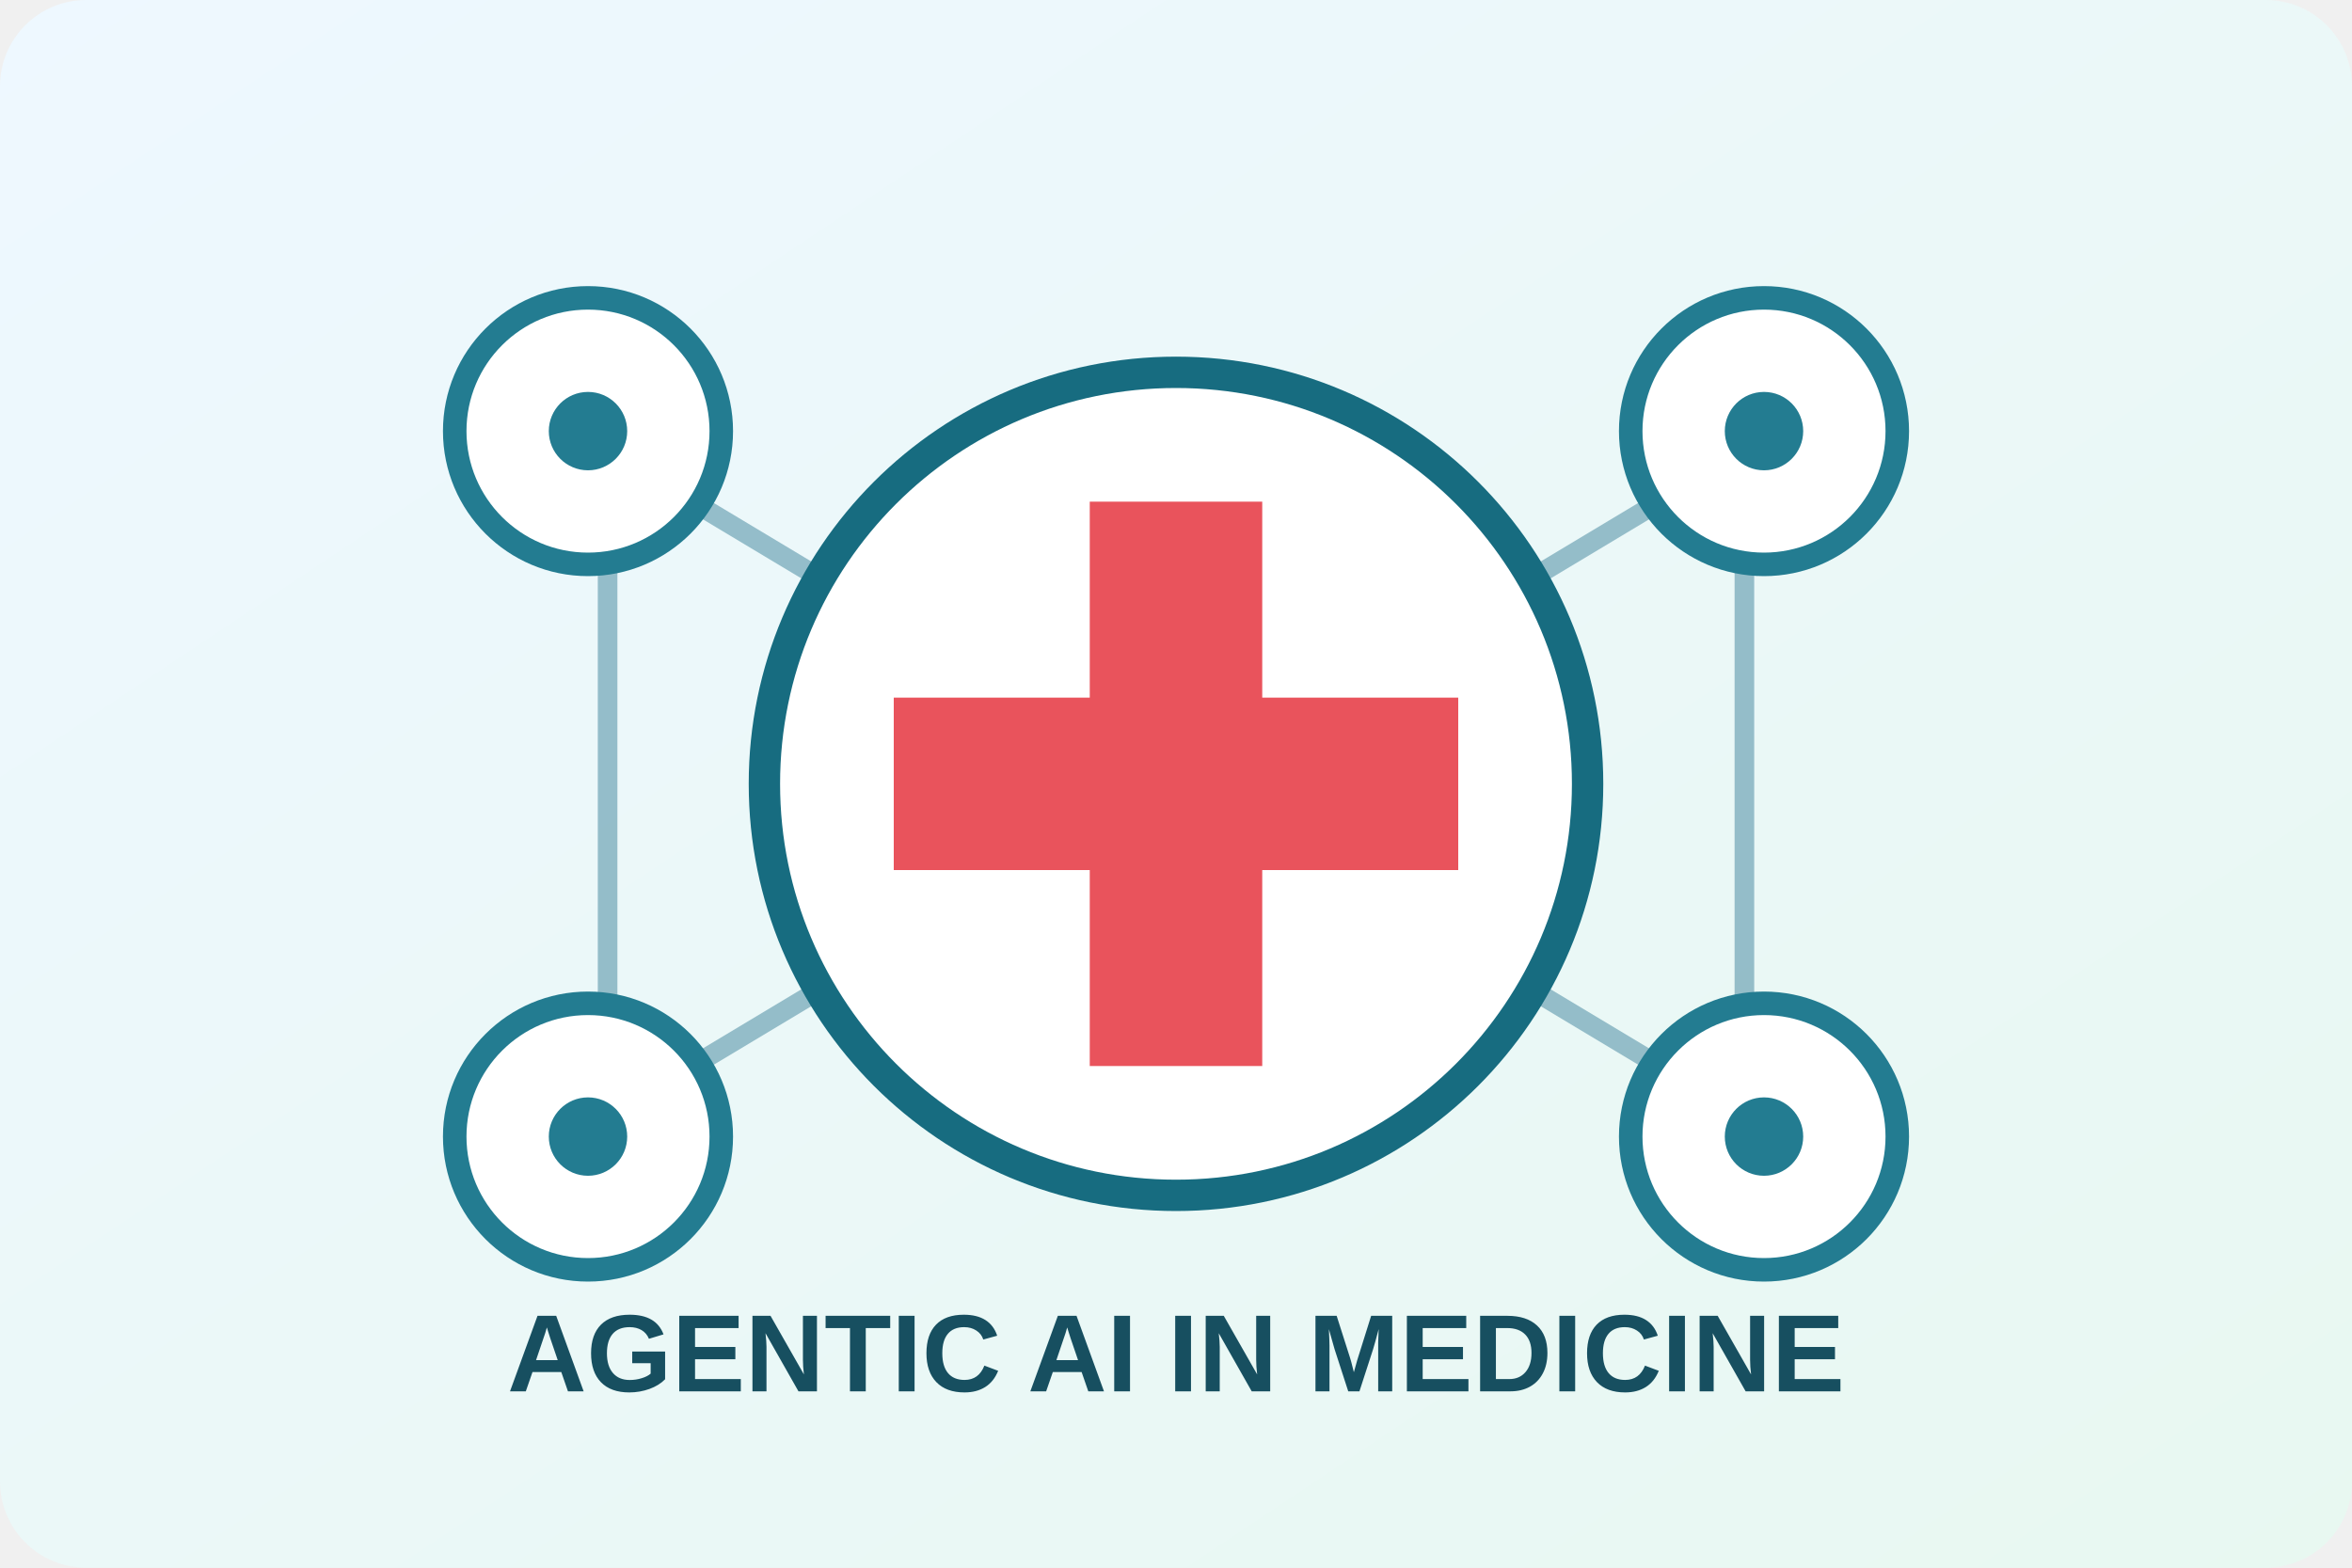
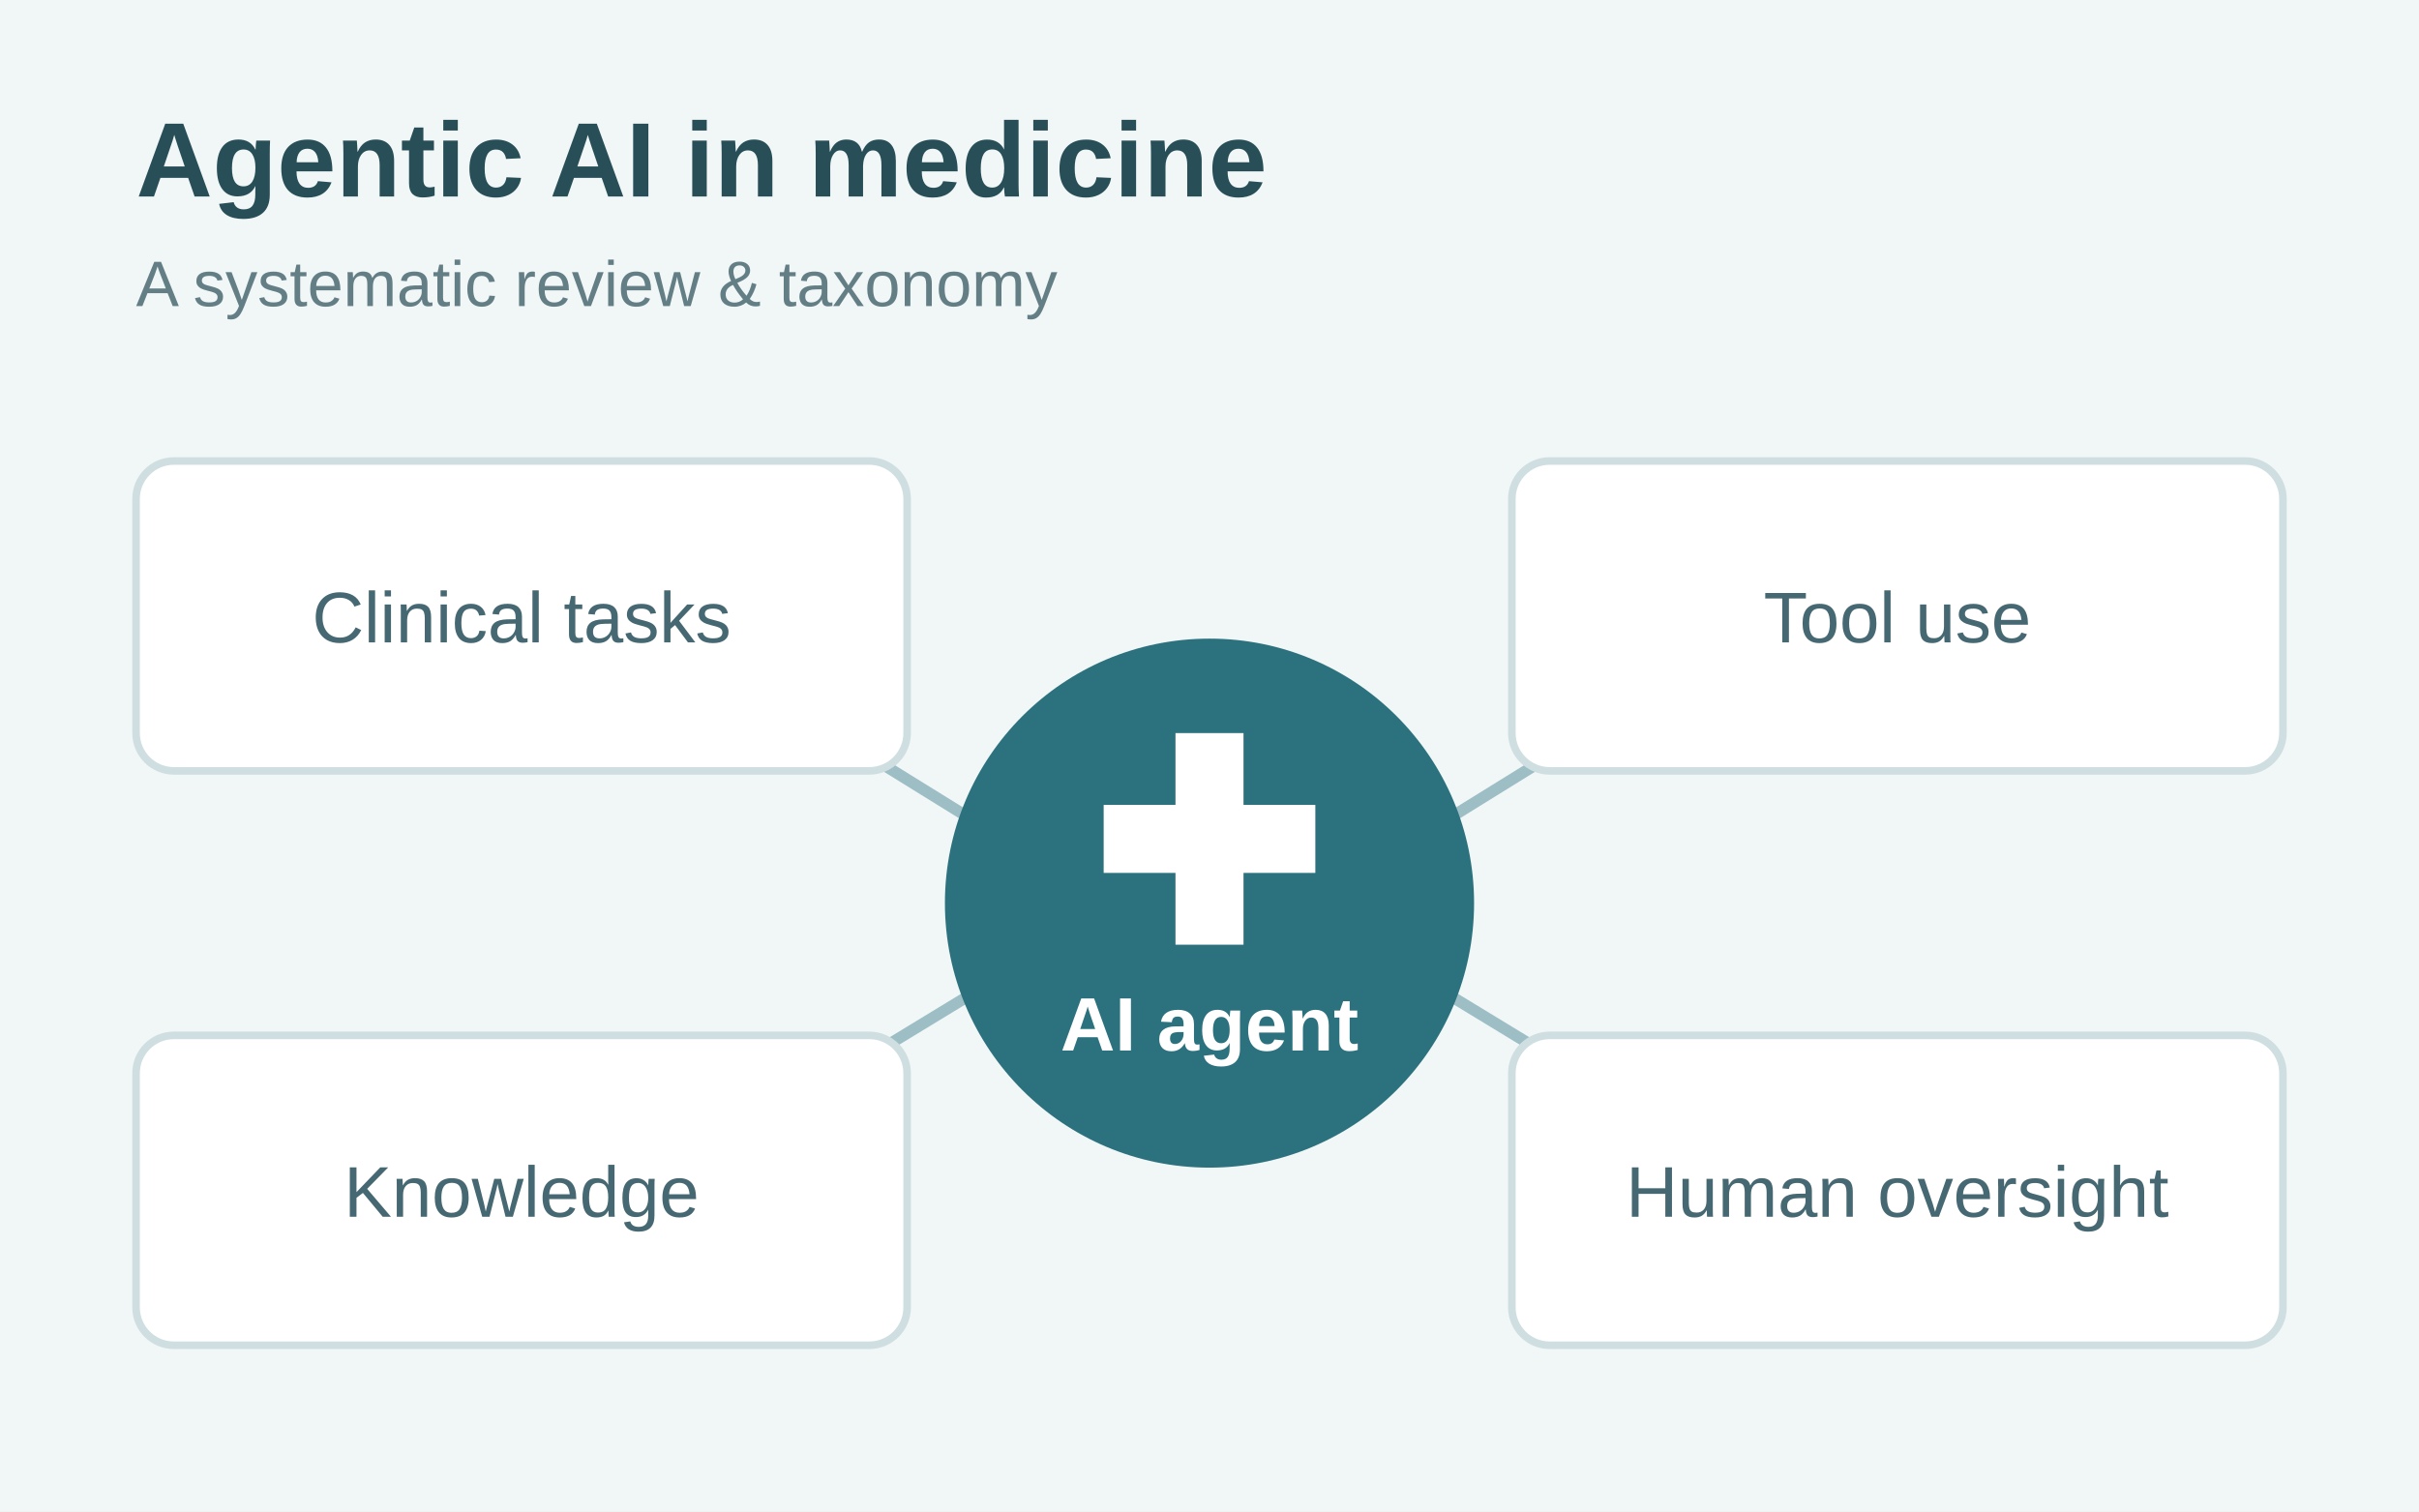
- <svg xmlns="http://www.w3.org/2000/svg" viewBox="0 0 600 400" role="img" aria-labelledby="title desc">
-   <defs>
-     <linearGradient id="bg" x1="0" y1="0" x2="1" y2="1">
-       <stop offset="0" stop-color="#eef8ff" />
-       <stop offset="1" stop-color="#e8f8f1" />
-     </linearGradient>
-   </defs>
-   <rect width="600" height="400" rx="22" fill="url(#bg)" />
-   <g stroke="#77a9b9" stroke-width="5" opacity=".75">
-     <path d="M155 115 255 175M155 285l100-60M445 115l-100 60M445 285l-100-60" />
-     <path d="M155 115v170M445 115v170" />
+ <svg xmlns="http://www.w3.org/2000/svg" viewBox="0 0 640 400" role="img" aria-labelledby="title desc">
+   <rect width="640" height="400" fill="#f1f6f6" />
+   <g font-family="Arial, sans-serif">
+     <text x="36" y="52" font-size="28" font-weight="700" fill="#284f58">Agentic AI in medicine</text>
+     <text x="36" y="81" font-size="17" fill="#637e85">A systematic review &amp; taxonomy</text>
+     <g fill="none" stroke="#9cbec4" stroke-width="3">
+       <path d="M175 166 267 223M465 166 373 223M175 313 267 257M465 313 373 257" />
+     </g>
+     <g fill="#fff" stroke="#cfdee1" stroke-width="2">
+       <rect x="36" y="122" width="204" height="82" rx="10" />
+       <rect x="400" y="122" width="204" height="82" rx="10" />
+       <rect x="36" y="274" width="204" height="82" rx="10" />
+       <rect x="400" y="274" width="204" height="82" rx="10" />
+     </g>
+     <g fill="#466872" font-size="19" text-anchor="middle">
+       <text x="138" y="170">Clinical tasks</text>
+       <text x="502" y="170">Tool use</text>
+       <text x="138" y="322">Knowledge</text>
+       <text x="502" y="322">Human oversight</text>
+     </g>
+     <circle cx="320" cy="239" r="70" fill="#2c727e" />
+     <path d="M311 194h18v19h19v18h-19v19h-18v-19h-19v-18h19z" fill="#fff" />
+     <text x="320" y="278" text-anchor="middle" font-size="20" font-weight="700" fill="#fff">AI agent</text>
  </g>
-   <g fill="#fff" stroke="#237c91" stroke-width="6">
-     <circle cx="150" cy="110" r="34" />
-     <circle cx="150" cy="290" r="34" />
-     <circle cx="450" cy="110" r="34" />
-     <circle cx="450" cy="290" r="34" />
-   </g>
-   <circle cx="300" cy="200" r="105" fill="#fff" stroke="#176c80" stroke-width="8" />
-   <path d="M278 128h44v50h50v44h-50v50h-44v-50h-50v-44h50z" fill="#e9535c" />
-   <g fill="#237c91">
-     <circle cx="150" cy="110" r="10" />
-     <circle cx="150" cy="290" r="10" />
-     <circle cx="450" cy="110" r="10" />
-     <circle cx="450" cy="290" r="10" />
-   </g>
-   <text x="300" y="355" text-anchor="middle" font-family="Arial, sans-serif" font-size="28" font-weight="700" fill="#174f60">AGENTIC AI IN MEDICINE</text>
</svg>
